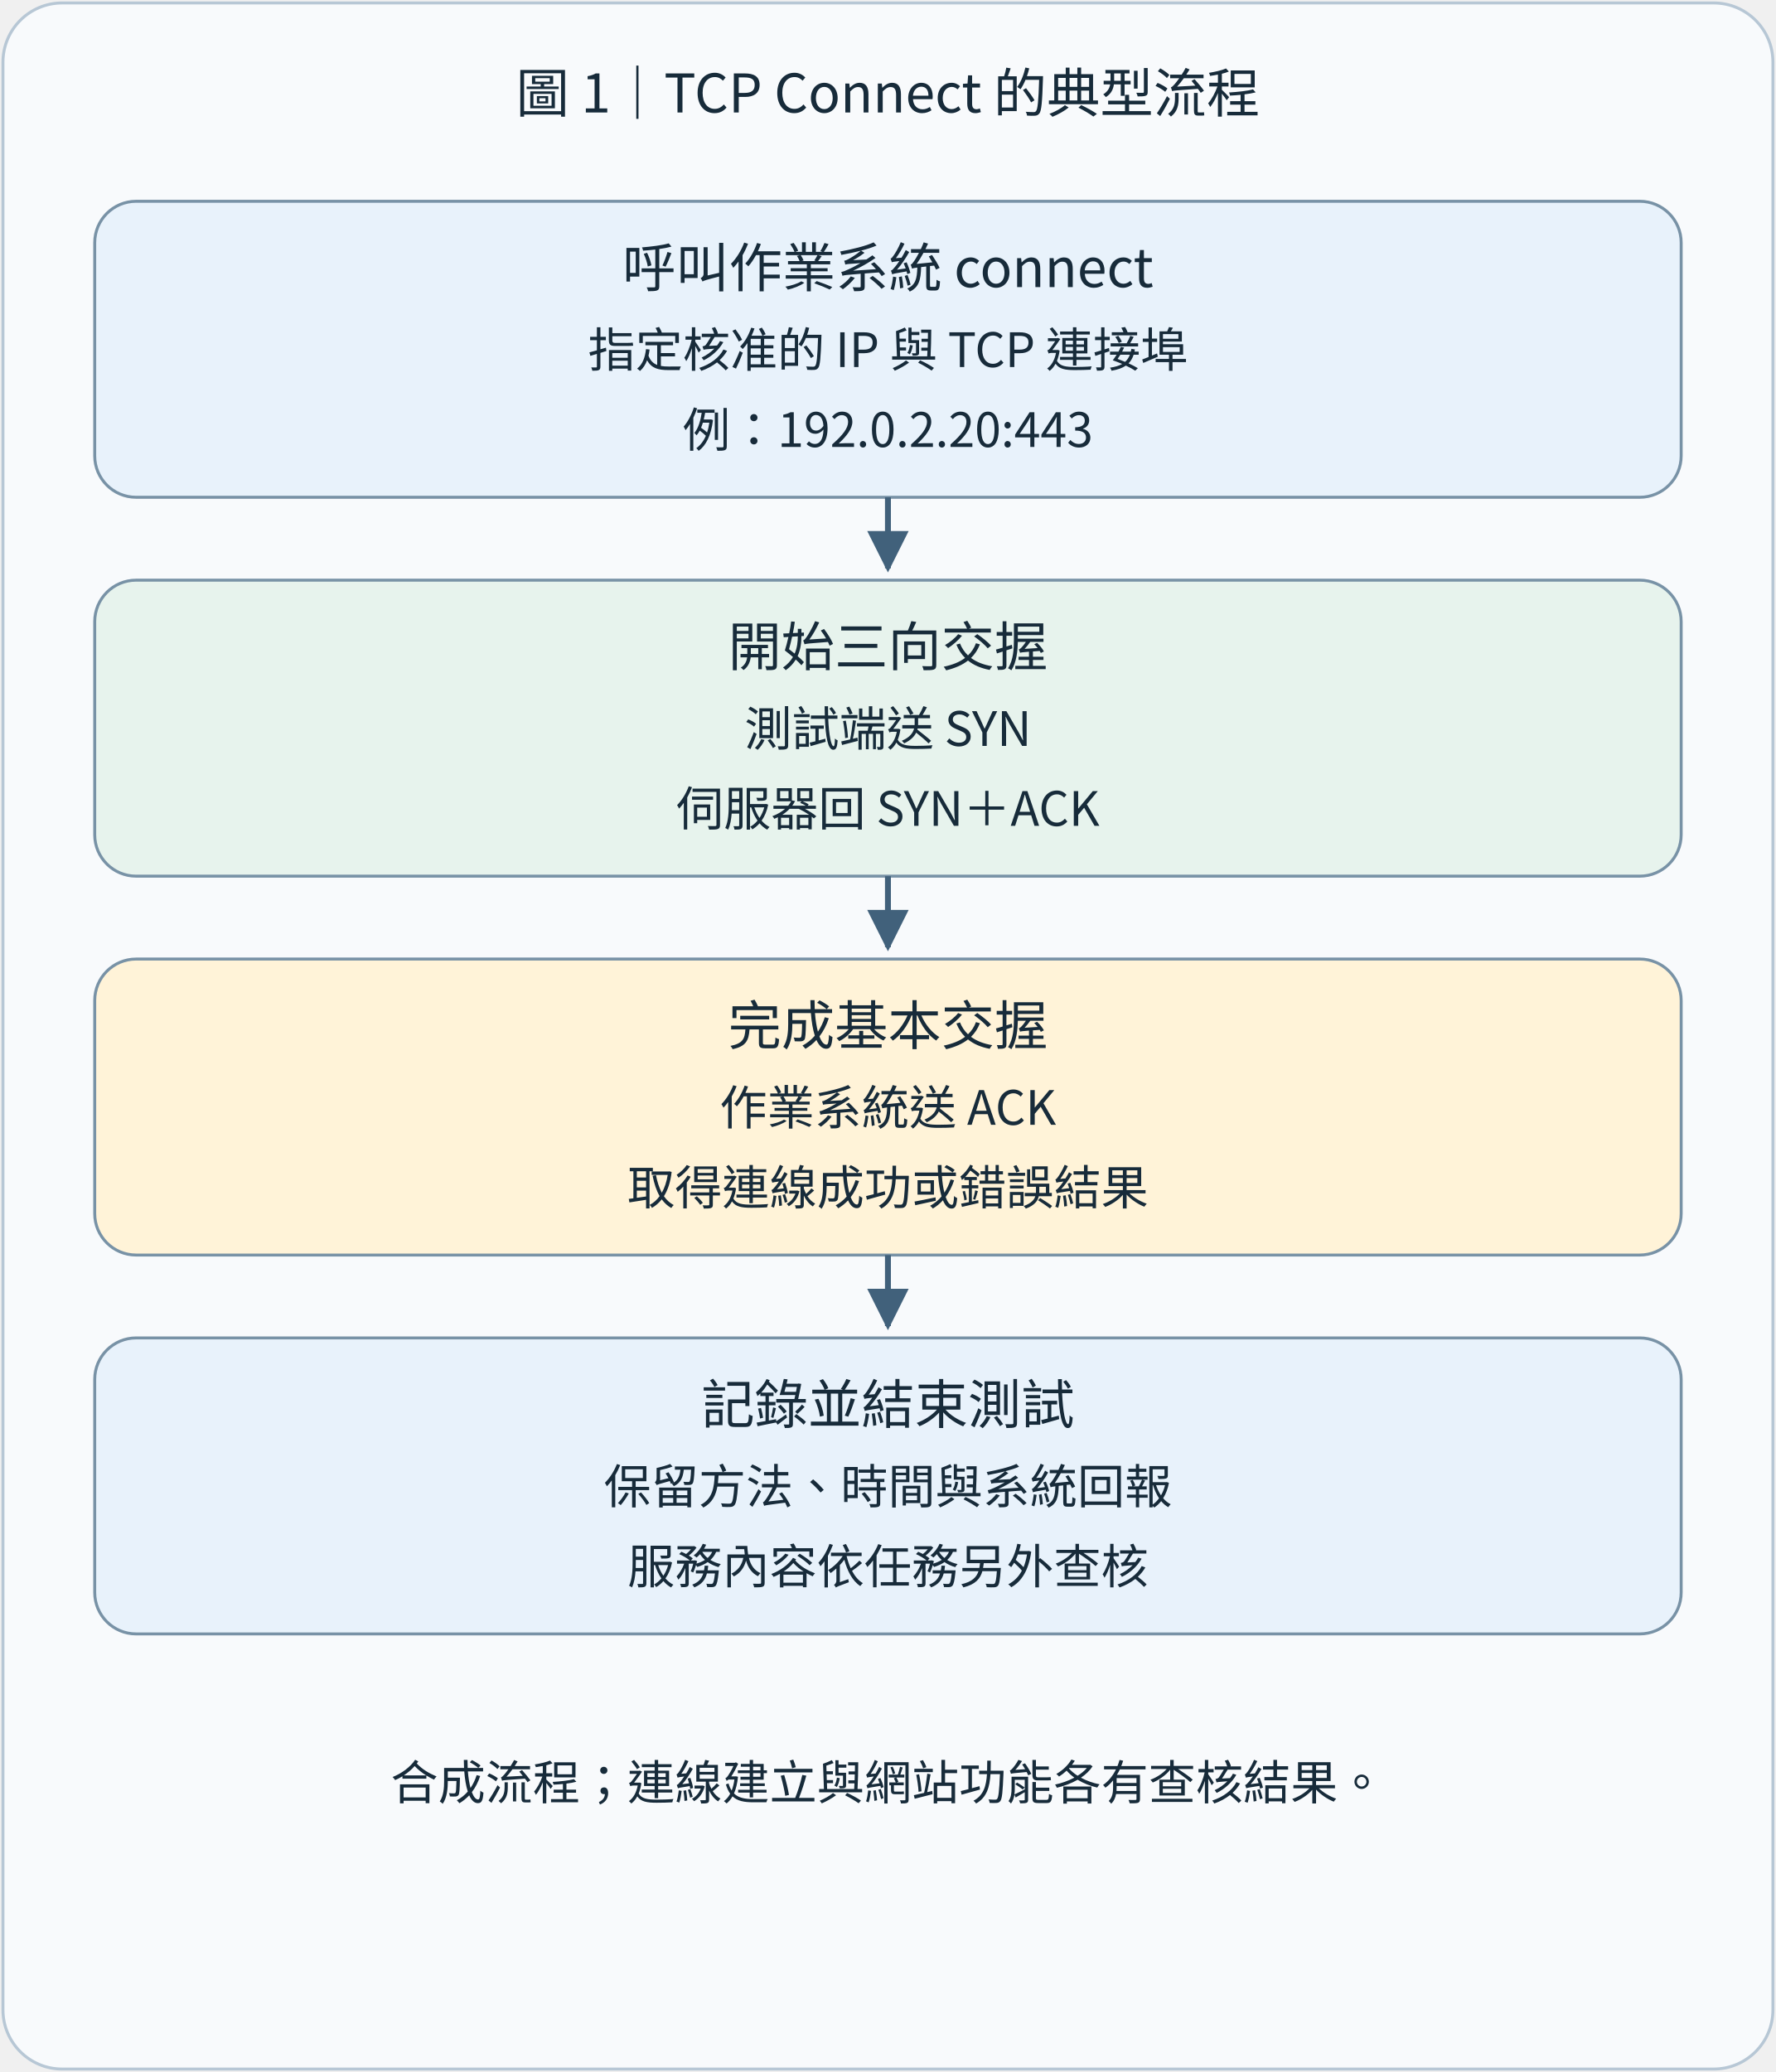
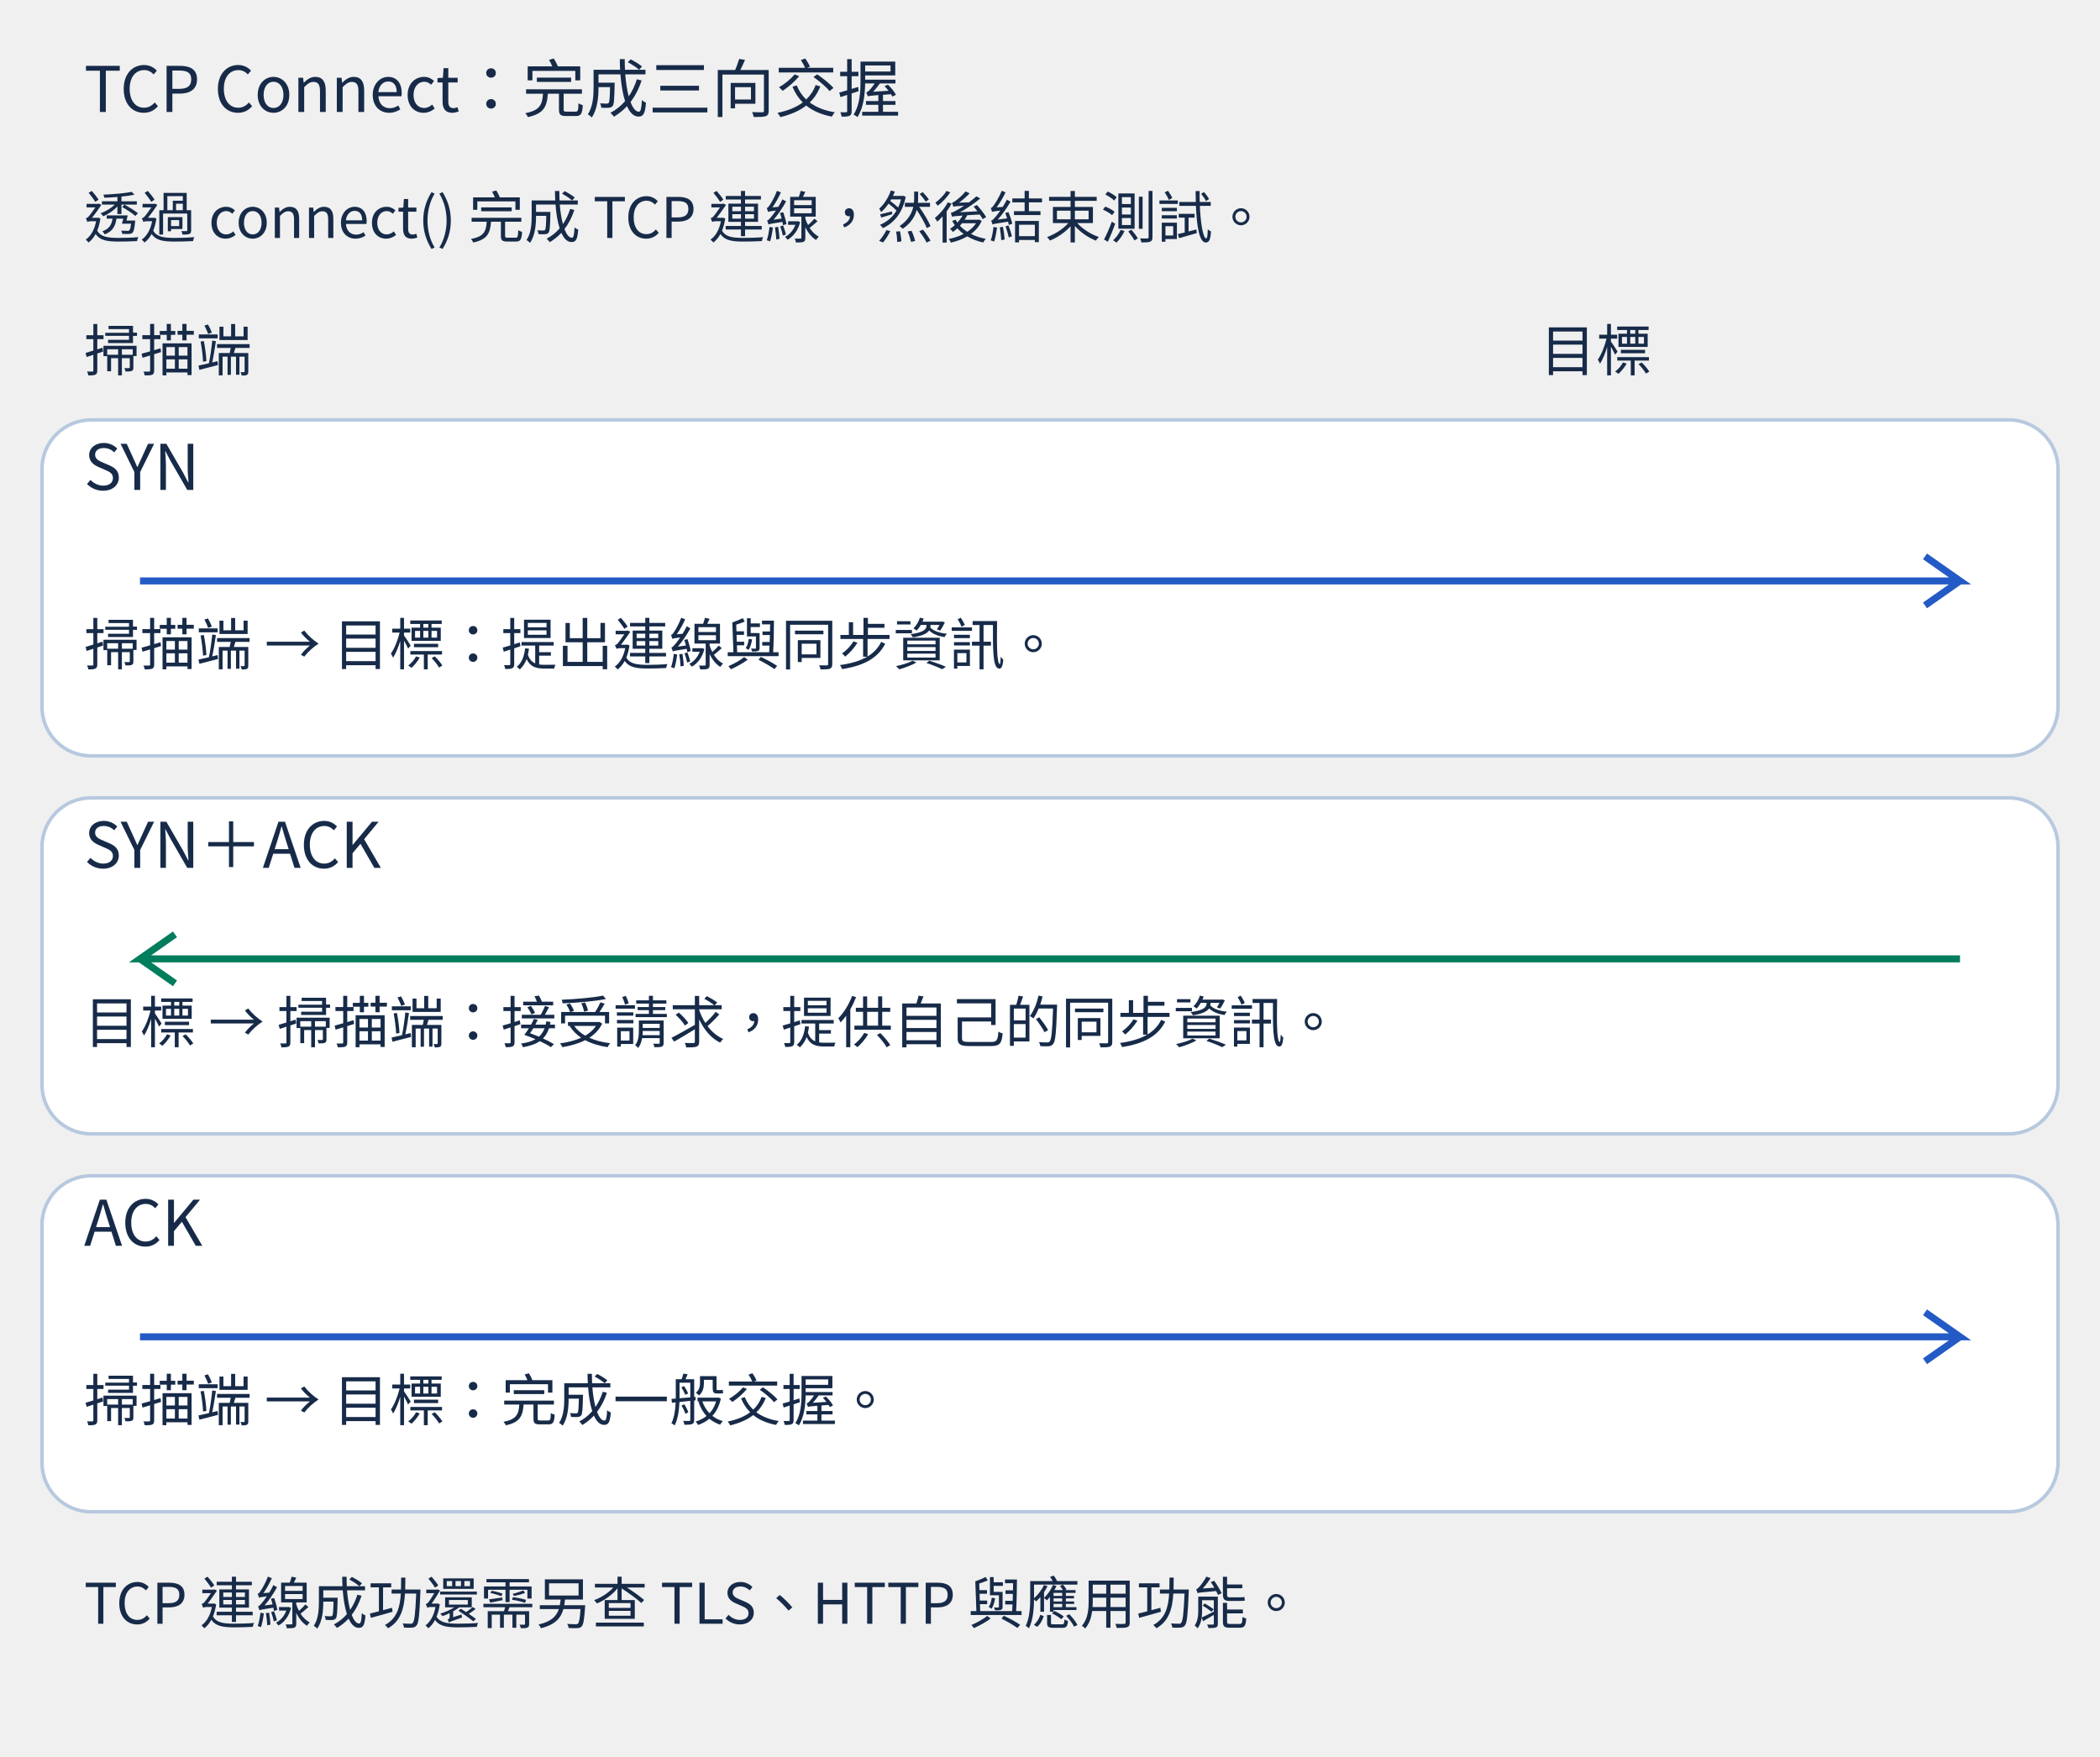
- <svg xmlns="http://www.w3.org/2000/svg" viewBox="0 0 600 700" role="img" aria-labelledby="m0303-f1-zh-title m0303-f1-zh-desc" preserveAspectRatio="xMidYMid meet">
-   <defs>
-     <marker id="m0303-f1-zh-arrow" viewBox="0 0 10 10" refX="9" refY="5" markerWidth="7" markerHeight="7" orient="auto">
-       <path d="M0 0L10 5L0 10z" fill="#41617b" />
-     </marker>
-   </defs>
-   <rect x="1" y="1" width="598" height="698" rx="20" fill="#f8fafc" stroke="#b7c7d5" />
-   <text x="300" y="38" text-anchor="middle" font-family="Noto Sans CJK TC,sans-serif" font-size="18" fill="#172b3a">圖 1｜TCP Connect 的典型流程</text>
-   <rect x="32" y="68" width="536" height="100" rx="14" fill="#e8f2fb" stroke="#7892a6" />
-   <text x="300" y="97" text-anchor="middle" font-family="Noto Sans CJK TC,sans-serif" font-size="18" fill="#172b3a">呼叫作業系統 connect</text>
-   <text x="300" y="124" text-anchor="middle" font-family="Noto Sans CJK TC,sans-serif" font-size="16" fill="#172b3a">指定核准的 IP 與 TCP 連接埠</text>
-   <text x="300" y="151" text-anchor="middle" font-family="Noto Sans CJK TC,sans-serif" font-size="16" fill="#172b3a">例：192.0.2.20:443</text>
-   <path d="M300 168V192" fill="none" stroke="#41617b" stroke-width="2" marker-end="url(#m0303-f1-zh-arrow)" />
-   <rect x="32" y="196" width="536" height="100" rx="14" fill="#e7f3ed" stroke="#7892a6" />
-   <text x="300" y="225" text-anchor="middle" font-family="Noto Sans CJK TC,sans-serif" font-size="18" fill="#172b3a">開始三向交握</text>
-   <text x="300" y="252" text-anchor="middle" font-family="Noto Sans CJK TC,sans-serif" font-size="16" fill="#172b3a">測試端送 SYN</text>
-   <text x="300" y="279" text-anchor="middle" font-family="Noto Sans CJK TC,sans-serif" font-size="16" fill="#172b3a">伺服器回 SYN＋ACK</text>
-   <path d="M300 296V320" fill="none" stroke="#41617b" stroke-width="2" marker-end="url(#m0303-f1-zh-arrow)" />
-   <rect x="32" y="324" width="536" height="100" rx="14" fill="#fff3d8" stroke="#7892a6" />
-   <text x="300" y="353" text-anchor="middle" font-family="Noto Sans CJK TC,sans-serif" font-size="18" fill="#172b3a">完成基本交握</text>
-   <text x="300" y="380" text-anchor="middle" font-family="Noto Sans CJK TC,sans-serif" font-size="16" fill="#172b3a">作業系統送 ACK</text>
-   <text x="300" y="407" text-anchor="middle" font-family="Noto Sans CJK TC,sans-serif" font-size="16" fill="#172b3a">取得連線成功或錯誤結果</text>
-   <path d="M300 424V448" fill="none" stroke="#41617b" stroke-width="2" marker-end="url(#m0303-f1-zh-arrow)" />
-   <rect x="32" y="452" width="536" height="100" rx="14" fill="#e8f2fb" stroke="#7892a6" />
-   <text x="300" y="481" text-anchor="middle" font-family="Noto Sans CJK TC,sans-serif" font-size="18" fill="#172b3a">記錄並結束測試</text>
-   <text x="300" y="508" text-anchor="middle" font-family="Noto Sans CJK TC,sans-serif" font-size="16" fill="#172b3a">保留方法、時間與系統回報</text>
-   <text x="300" y="535" text-anchor="middle" font-family="Noto Sans CJK TC,sans-serif" font-size="16" fill="#172b3a">服務內容依任務另外查核</text>
-   <text x="300" y="608" text-anchor="middle" font-family="Noto Sans CJK TC,sans-serif" font-size="16" fill="#172b3a">合成流程；連線建立與網站功能各有查核結果。</text>
+ <svg xmlns="http://www.w3.org/2000/svg" viewBox="0 0 600 502" role="img" aria-labelledby="m0303-f1-zh-title m0303-f1-zh-desc" preserveAspectRatio="xMidYMid meet">
+   <text x="24" y="32" font-family="Noto Sans CJK TC,sans-serif" font-size="18" fill="#172b49">TCP Connect：完成三向交握</text>
+   <text x="24" y="68" font-family="Noto Sans CJK TC,sans-serif" font-size="16" fill="#172b49">透過 connect() 完成 TCP 連線，然後結束測試。</text>
+   <text x="24" y="106" font-family="Noto Sans CJK TC,sans-serif" font-size="16" fill="#172b49">掃描端</text>
+   <text x="440" y="106" font-family="Noto Sans CJK TC,sans-serif" font-size="16" fill="#172b49">目標</text>
+   <rect x="12" y="120" width="576" height="96" rx="14" fill="#ffffff" stroke="#b7c9df" />
+   <text x="24" y="140" font-family="Noto Sans CJK TC,sans-serif" font-size="18" fill="#172b49">SYN</text>
+   <path d="M40 166H560L550 159M560 166L550 173" fill="none" stroke="#245ac5" stroke-width="2" />
+   <text x="24" y="190" font-family="Noto Sans CJK TC,sans-serif" font-size="16" fill="#172b49">掃描端 → 目標：提出連線與同步資訊。</text>
+   <rect x="12" y="228" width="576" height="96" rx="14" fill="#ffffff" stroke="#b7c9df" />
+   <text x="24" y="248" font-family="Noto Sans CJK TC,sans-serif" font-size="18" fill="#172b49">SYN＋ACK</text>
+   <path d="M560 274H40L50 267M40 274L50 281" fill="none" stroke="#007d5c" stroke-width="2" />
+   <text x="24" y="298" font-family="Noto Sans CJK TC,sans-serif" font-size="16" fill="#172b49">目標 → 掃描端：接受請求，提供自己的同步資訊。</text>
+   <rect x="12" y="336" width="576" height="96" rx="14" fill="#ffffff" stroke="#b7c9df" />
+   <text x="24" y="356" font-family="Noto Sans CJK TC,sans-serif" font-size="18" fill="#172b49">ACK</text>
+   <path d="M40 382H560L550 375M560 382L550 389" fill="none" stroke="#245ac5" stroke-width="2" />
+   <text x="24" y="406" font-family="Noto Sans CJK TC,sans-serif" font-size="16" fill="#172b49">掃描端 → 目標：完成一般交握。</text>
+   <text x="24" y="464" font-family="Noto Sans CJK TC,sans-serif" font-size="16" fill="#172b49">TCP 連線成功還需另查 TLS、HTTP 與應用功能。</text>
</svg>
